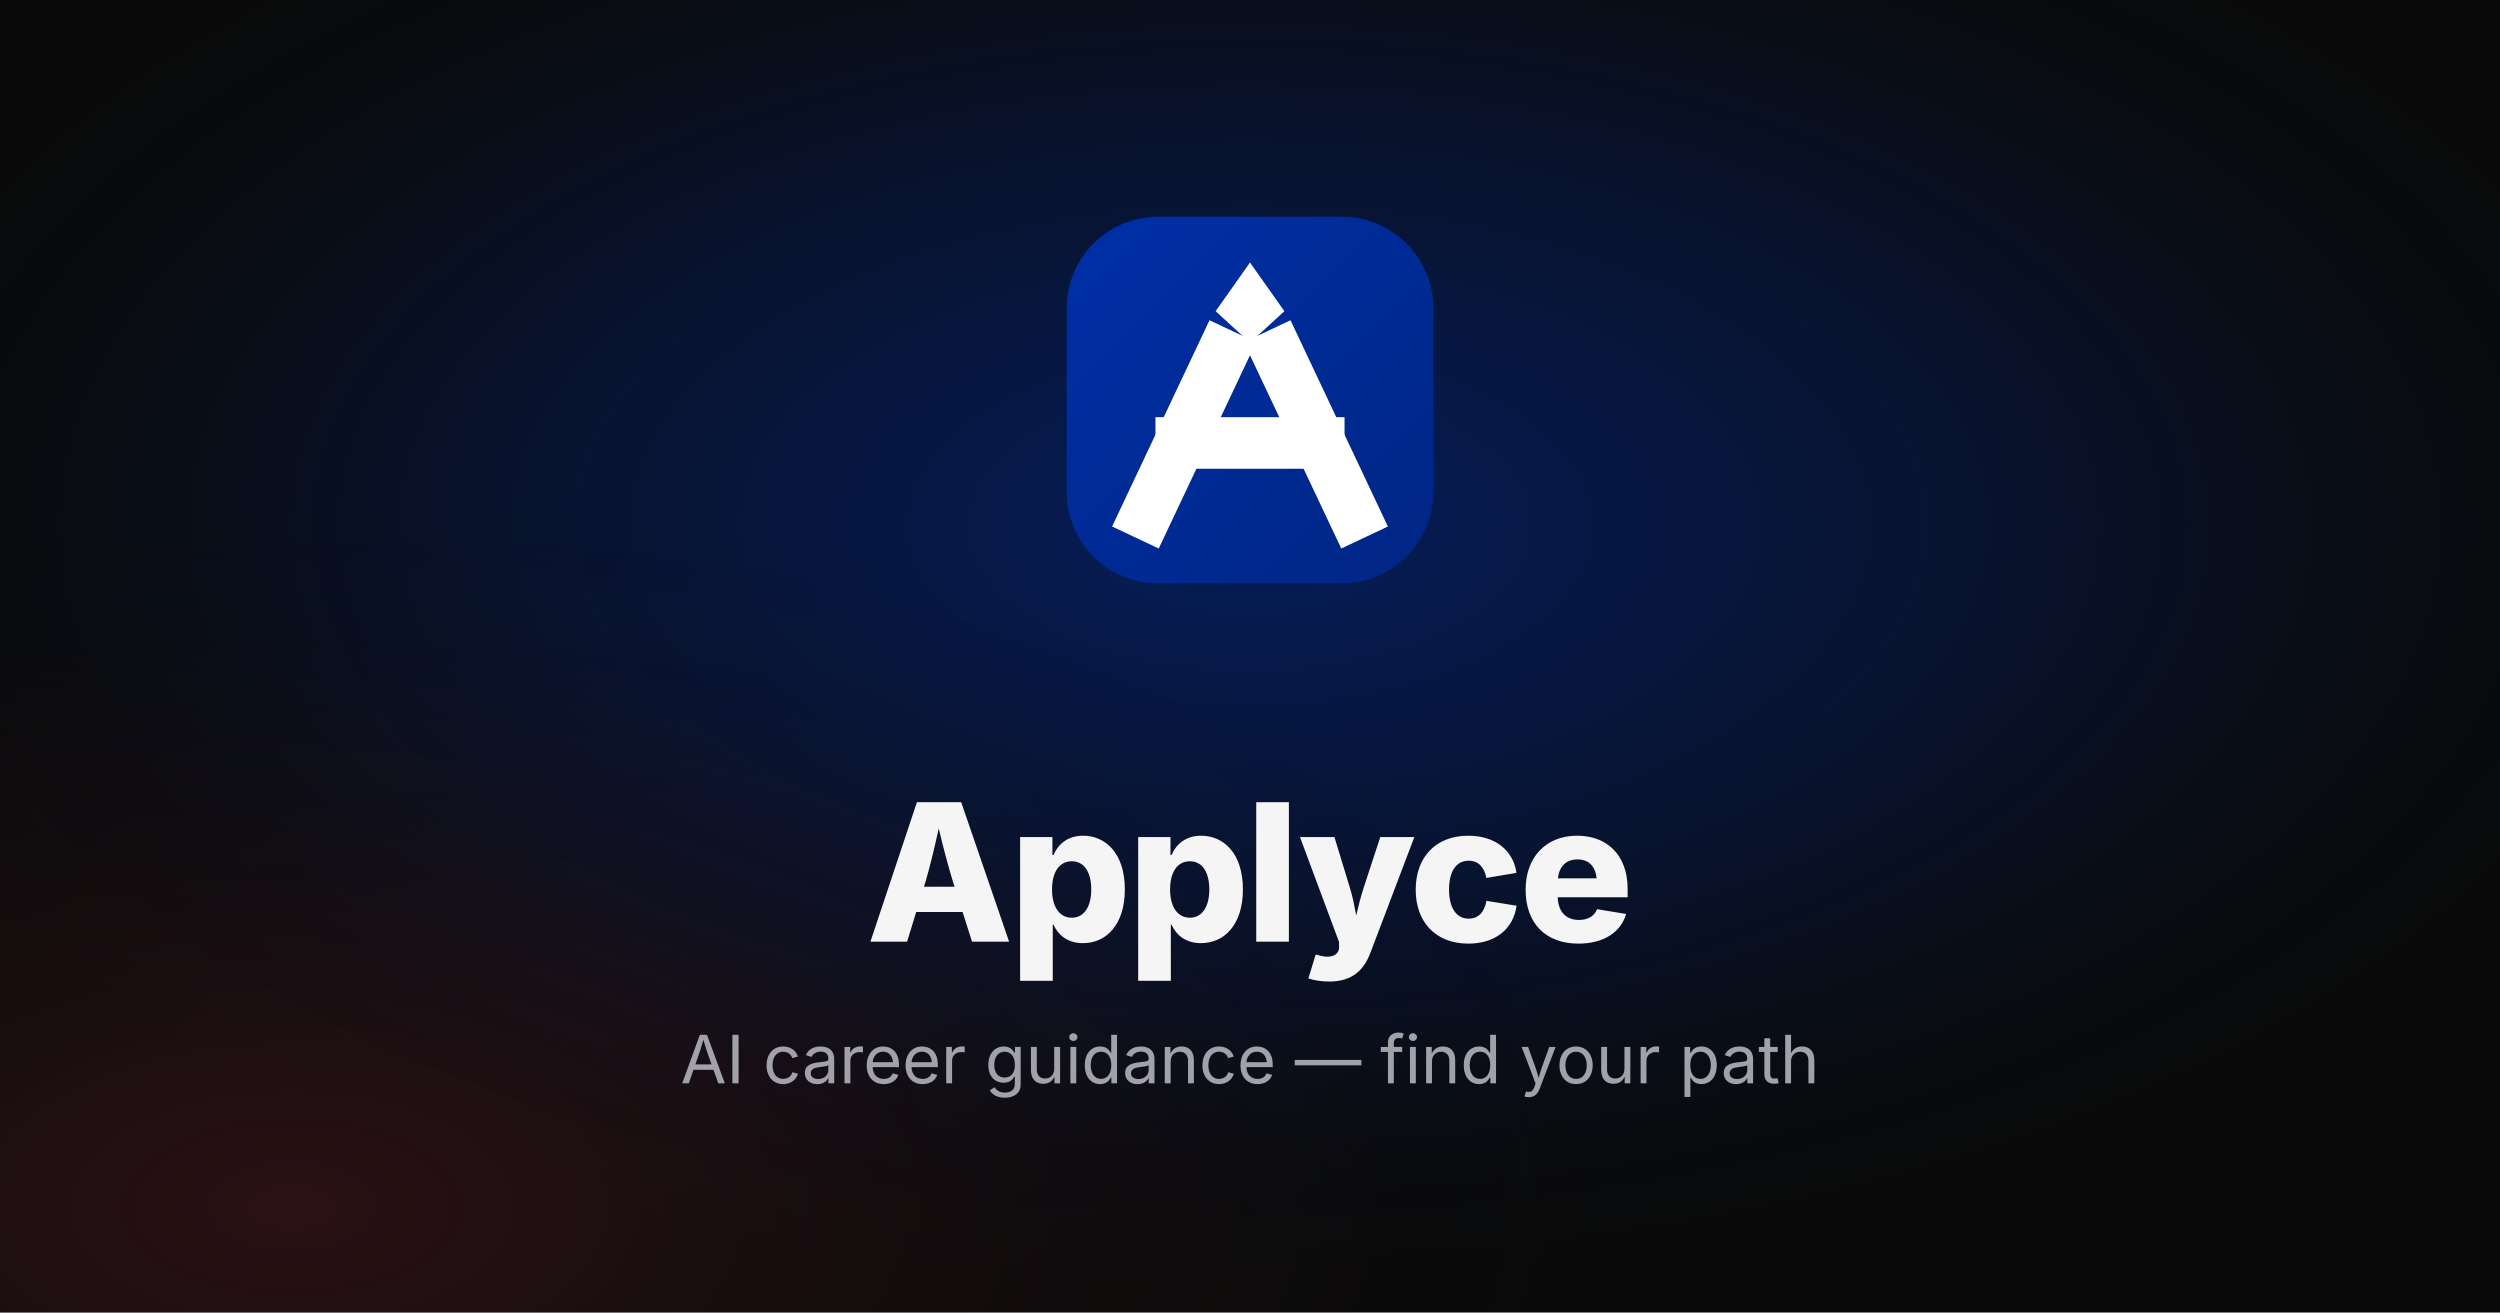
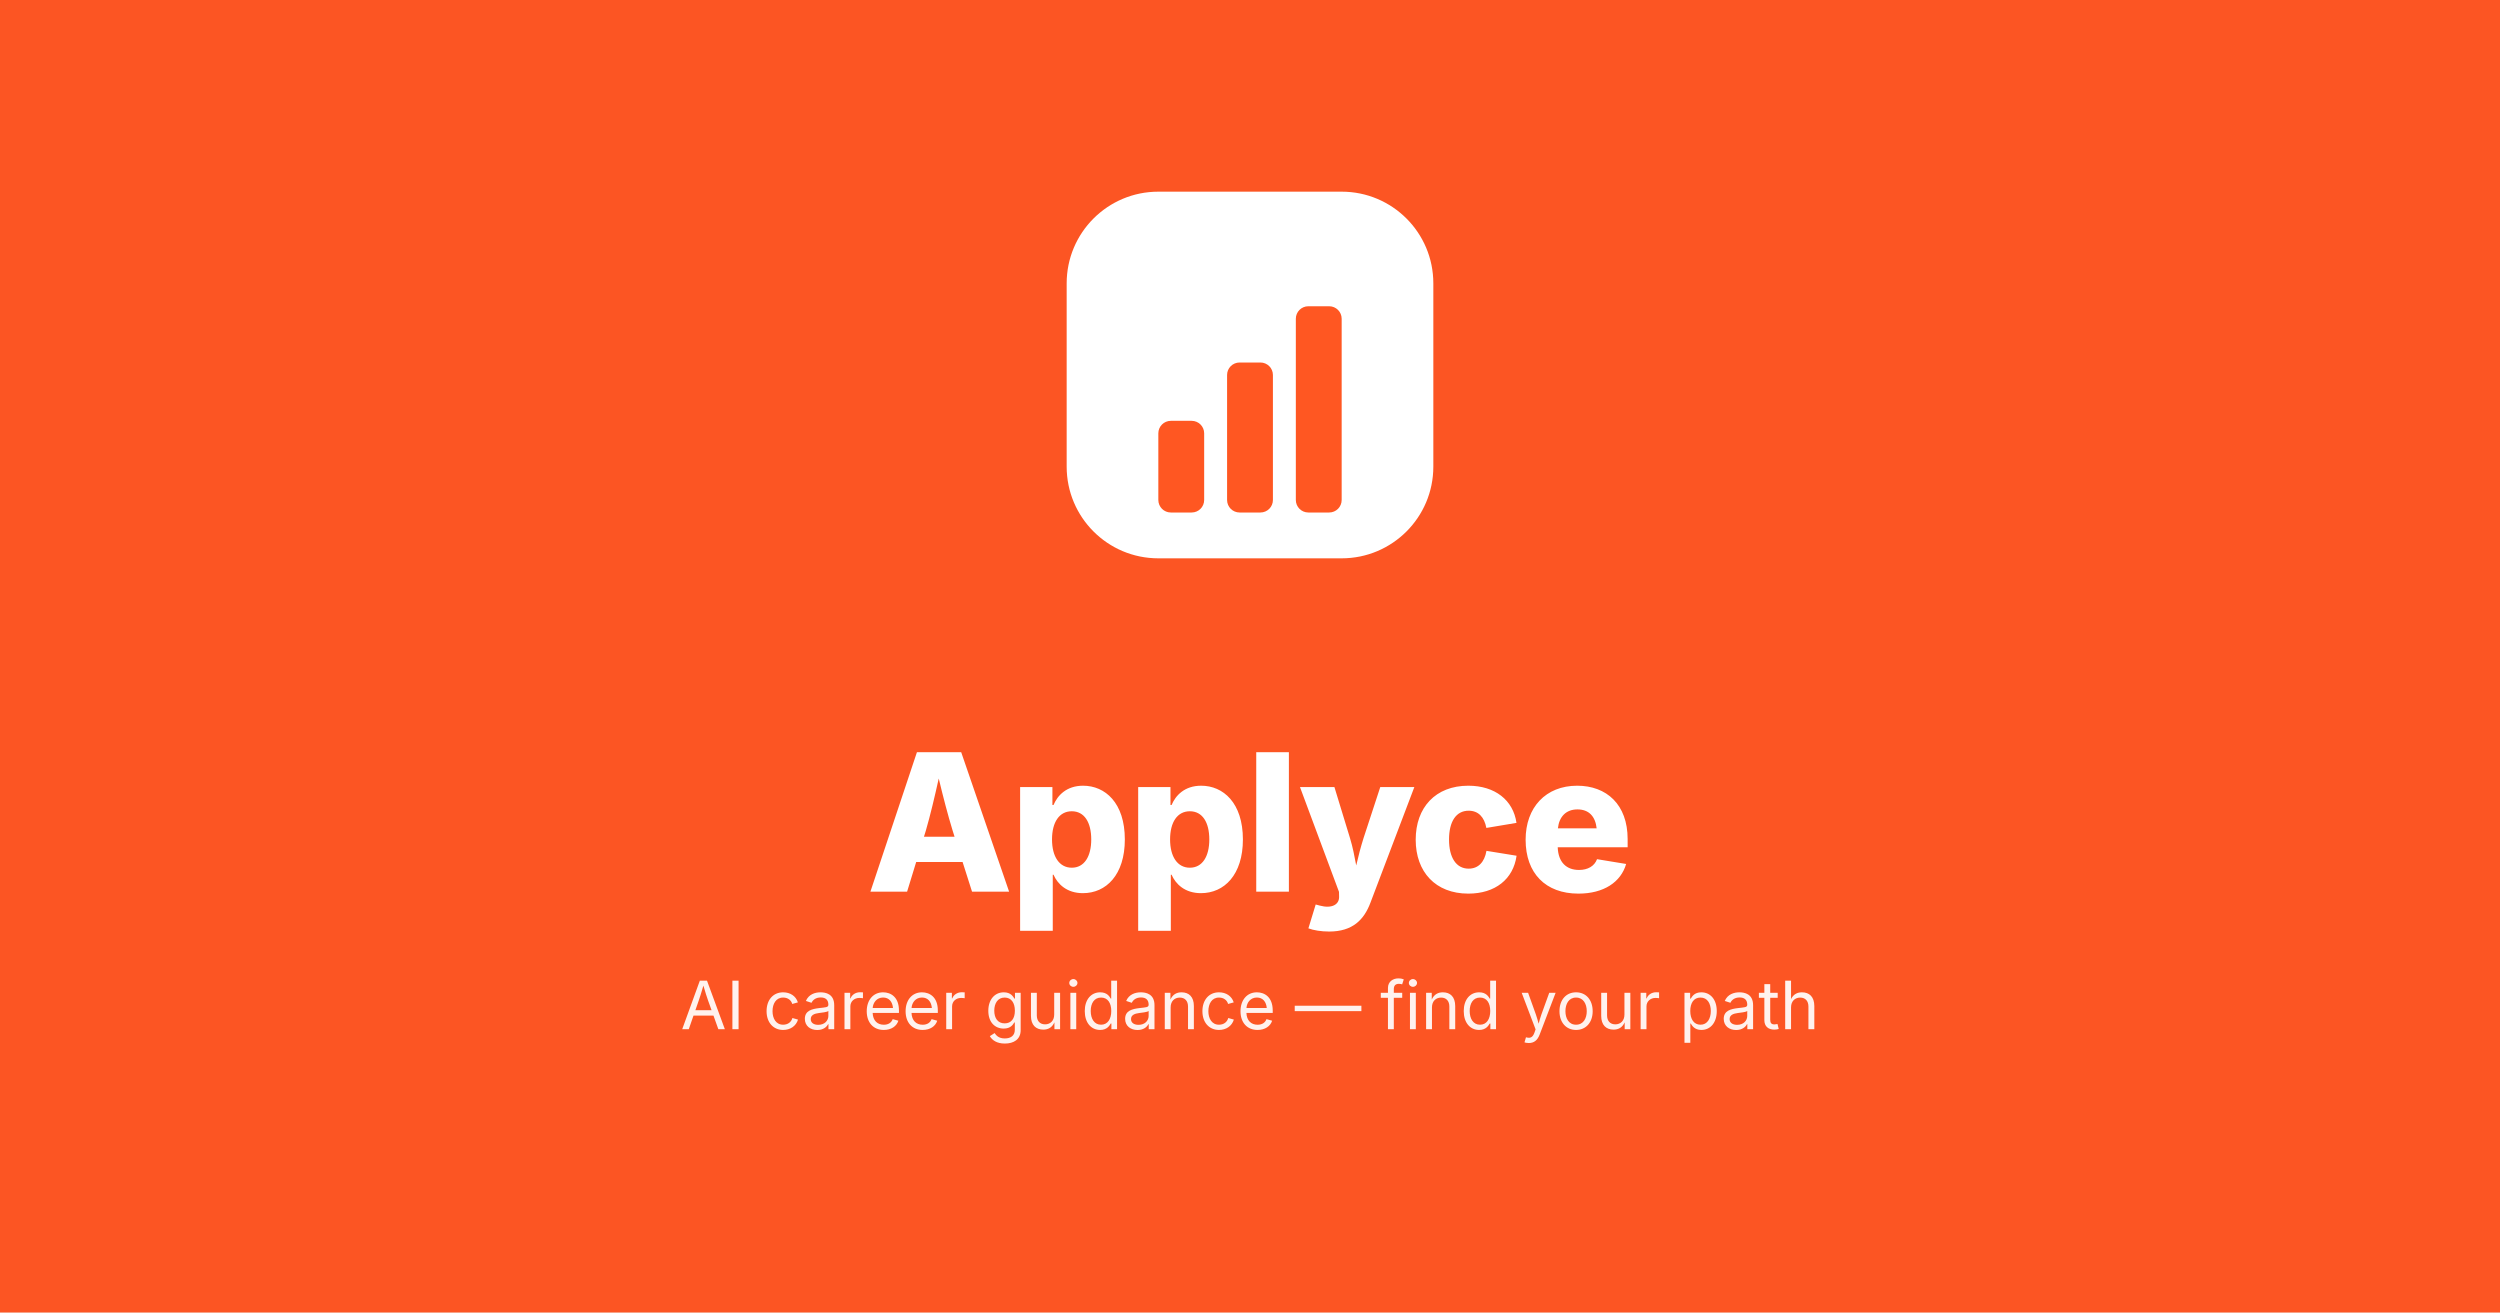
<svg xmlns="http://www.w3.org/2000/svg" width="1200" height="630" viewBox="0 0 1200 630" font-family="Inter, Helvetica, Arial, sans-serif">
-   <defs>
-     <radialGradient id="blueGlow" cx="0.5" cy="0.4" r="0.6">
-       <stop offset="0" stop-color="#002fa7" stop-opacity="0.5" />
-       <stop offset="0.6" stop-color="#002fa7" stop-opacity="0.16" />
-       <stop offset="1" stop-color="#0a0a0a" stop-opacity="0" />
-     </radialGradient>
-     <radialGradient id="burgundyGlow" cx="0.12" cy="0.92" r="0.55">
-       <stop offset="0" stop-color="#5c1d24" stop-opacity="0.4" />
-       <stop offset="1" stop-color="#0a0a0a" stop-opacity="0" />
-     </radialGradient>
-     <linearGradient id="tileFace" x1="0" y1="0" x2="1" y2="1">
-       <stop offset="0" stop-color="#002fa7" />
-       <stop offset="1" stop-color="#002684" />
-     </linearGradient>
-   </defs>
-   <rect width="1200" height="630" fill="#0a0a0a" />
-   <rect width="1200" height="630" fill="url(#blueGlow)" />
-   <rect width="1200" height="630" fill="url(#burgundyGlow)" />
-   <g transform="translate(512,104)">
-     <rect width="176" height="176" rx="44" fill="url(#tileFace)" />
-     <g transform="translate(0,16.5) scale(2.75)" fill="none" stroke="#ffffff" stroke-width="9" stroke-linecap="butt">
-       <path d="M12 50 L29 14" />
-       <path d="M52 50 L35 14" />
-       <path d="M15.5 33.5 L48.5 33.5" />
+   <rect width="1200" height="630" fill="#FF5722" />
+   <rect width="1200" height="630" fill="#C9372C" opacity="0.06" />
+   <g transform="translate(512,92)">
+     <rect width="176" height="176" rx="44" fill="#ffffff" />
+     <g fill="#FF5722">
+       <rect x="44" y="110" width="22" height="44" rx="6" />
+       <rect x="77" y="82" width="22" height="72" rx="6" />
+       <rect x="110" y="55" width="22" height="99" rx="6" />
    </g>
-     <path transform="translate(0,16.5) scale(2.75)" d="M32 2 L38 10.5 L32 16 L26 10.5 Z" fill="#ffffff" />
  </g>
-   <text x="600" y="452" text-anchor="middle" font-size="92" font-weight="800" fill="#f5f5f5" letter-spacing="-2">Applyce</text>
-   <text x="600" y="520" text-anchor="middle" font-size="32" font-weight="400" fill="#a1a1aa" letter-spacing="0">AI career guidance — find your path</text>
+   <text x="600" y="428" text-anchor="middle" font-size="92" font-weight="800" fill="#ffffff" letter-spacing="-2">Applyce</text>
+   <text x="600" y="494" text-anchor="middle" font-size="32" font-weight="400" fill="#ffffff" opacity="0.92" letter-spacing="0">AI career guidance — find your path</text>
</svg>
